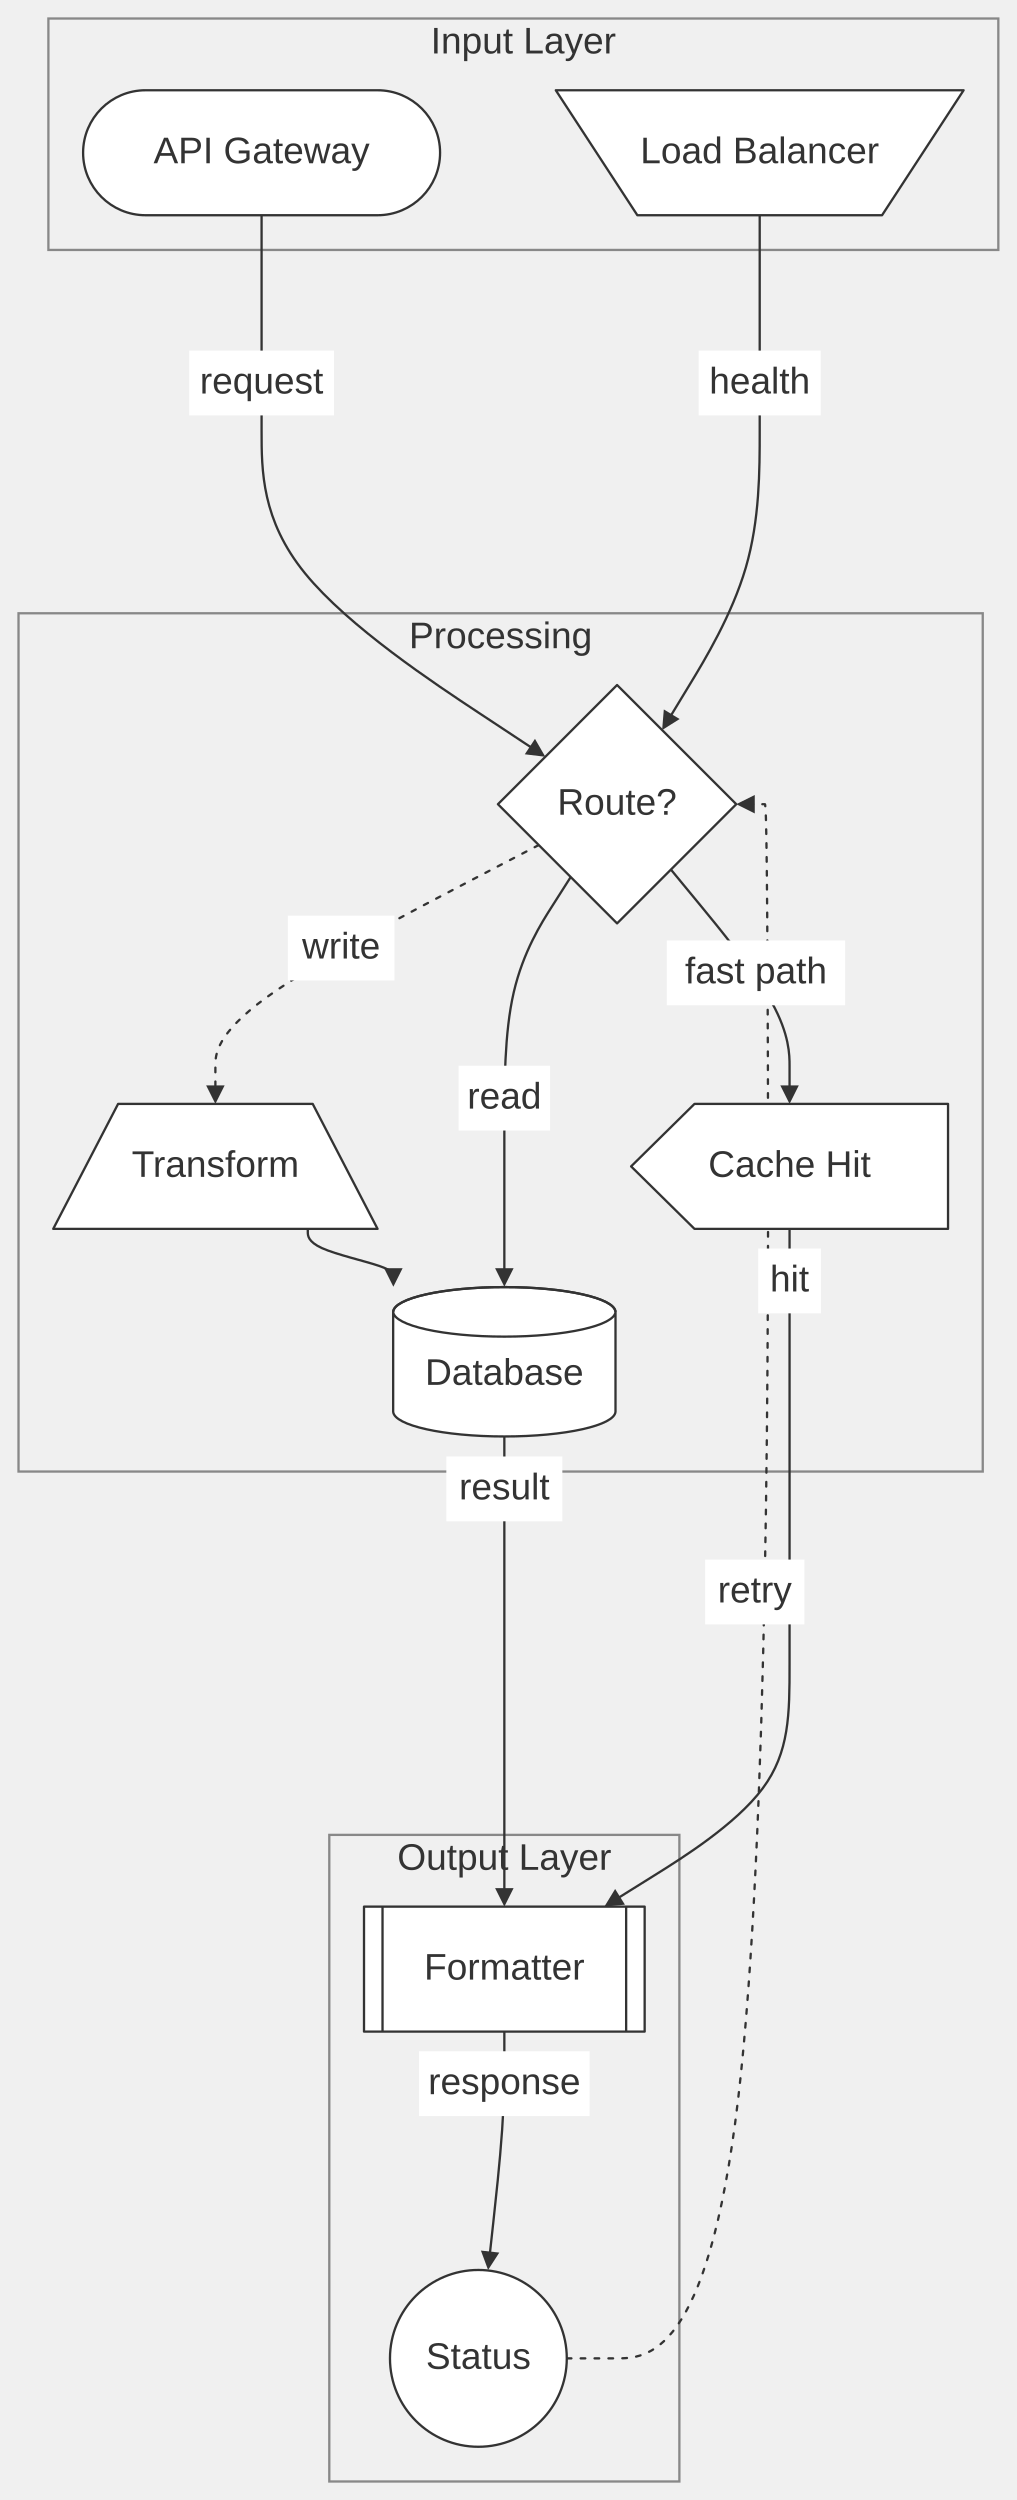
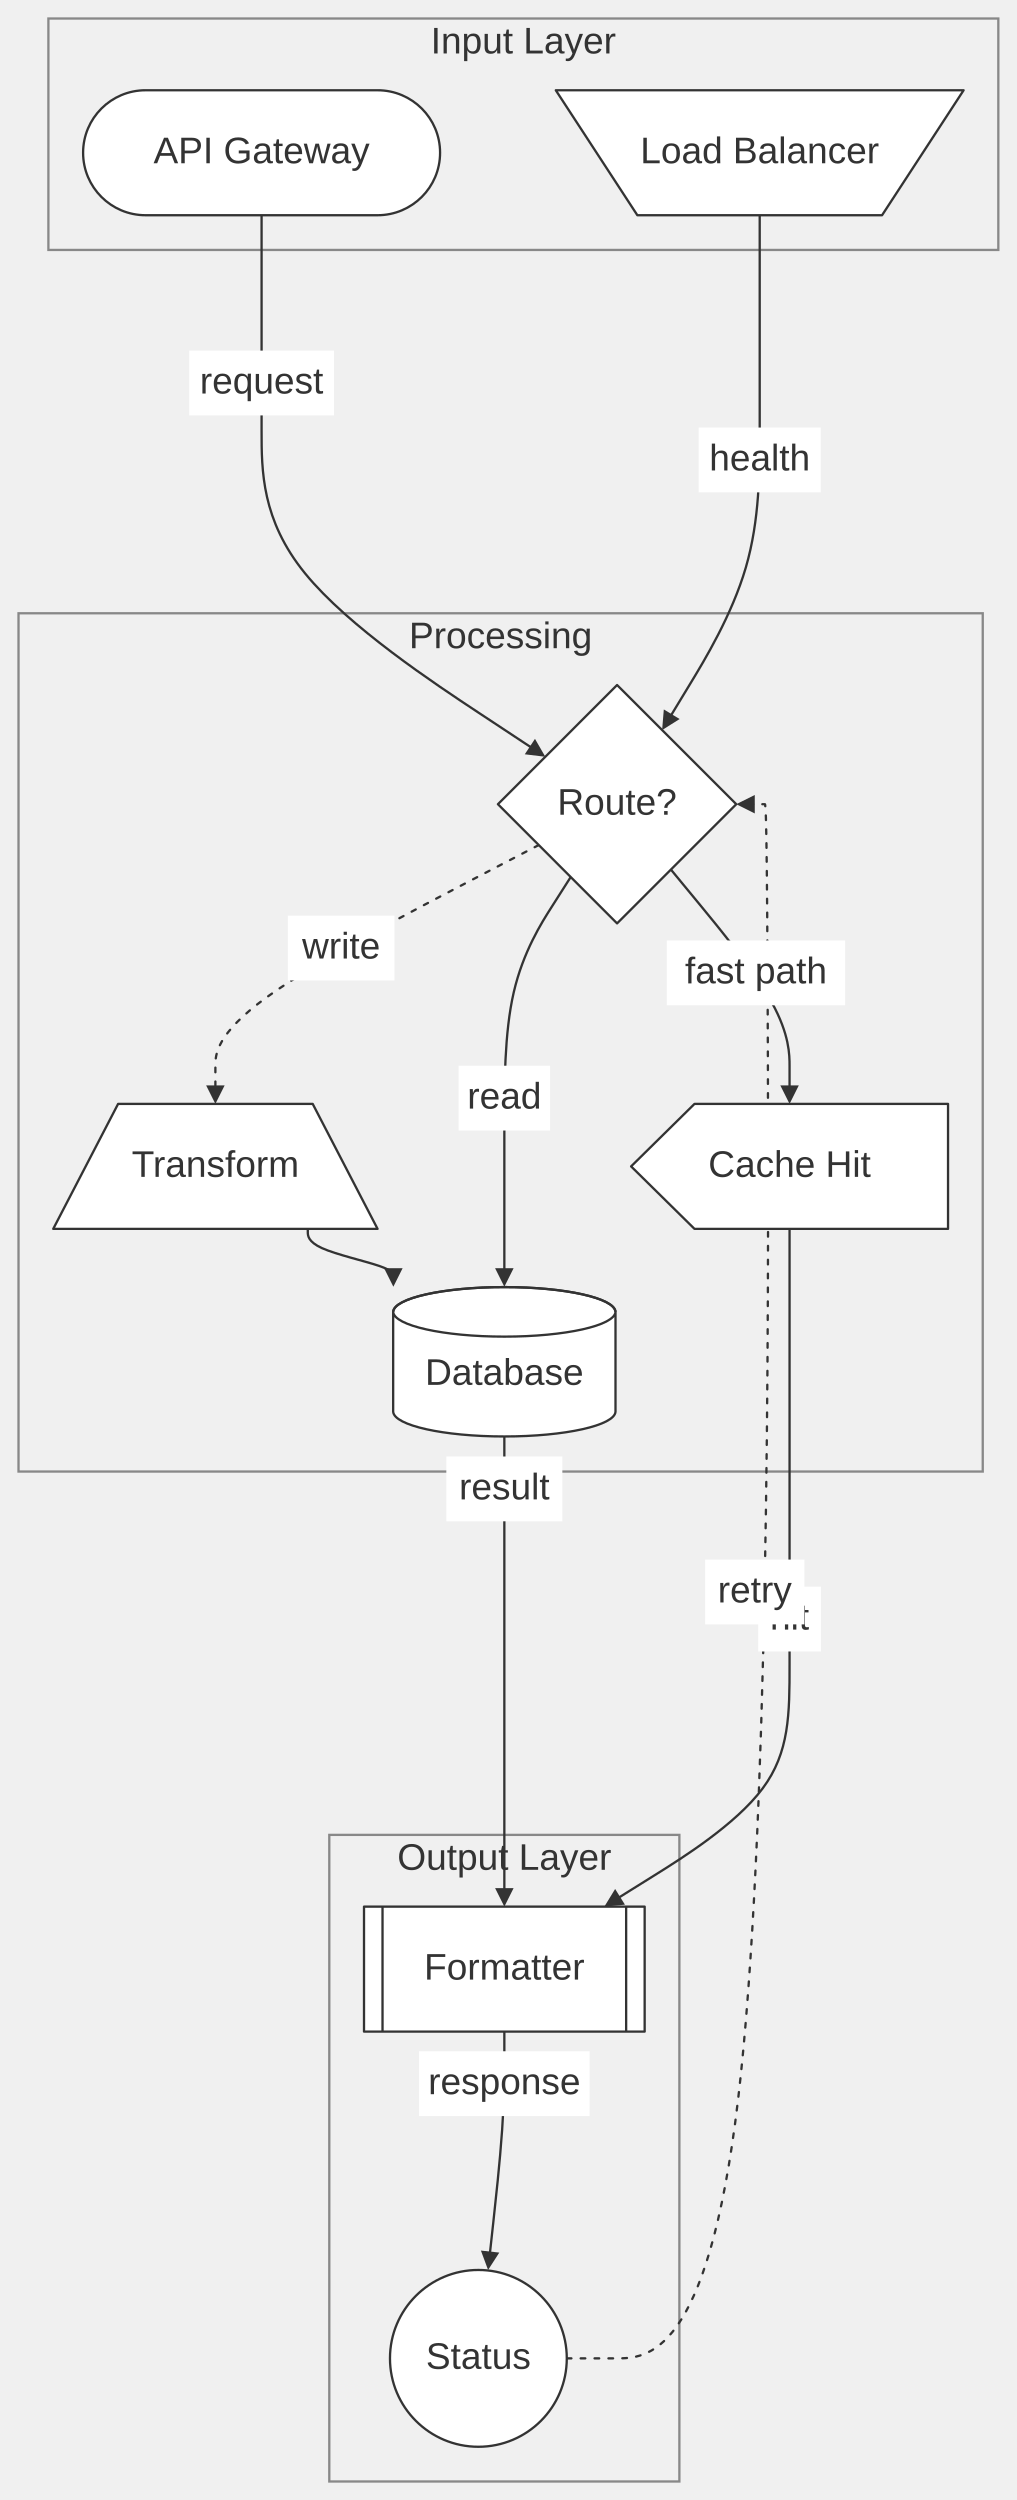
<svg xmlns="http://www.w3.org/2000/svg" width="100%" viewBox="0 0 439.38 1080.26" style="max-width: 439.38px; background-color: transparent;" font-family="&quot;trebuchet ms&quot;, verdana, arial, sans-serif" font-size="16.00">
  <defs>
    <marker id="arrowhead" viewBox="0 0 10.00 10.00" refX="5.00" refY="5.00" markerWidth="8.00" markerHeight="8.00" orient="auto-start-reverse" markerUnits="userSpaceOnUse">
      <path d="M 0 0 L 10.00 5.00 L 0 10.00 z" fill="#333" />
    </marker>
  </defs>
  <g transform="translate(-20.00,-19.00)">
    <g class="clusters">
      <rect class="subgraph" x="40.91" y="27.00" width="410.47" height="100.00" fill="none" stroke="#888" stroke-width="1.00" />
      <text x="246.14" y="31.00" text-anchor="middle" dominant-baseline="hanging" fill="#333">Input Layer</text>
      <rect class="subgraph" x="162.29" y="811.86" width="151.27" height="279.40" fill="none" stroke="#888" stroke-width="1.00" />
      <text x="237.93" y="815.86" text-anchor="middle" dominant-baseline="hanging" fill="#333">Output Layer</text>
      <rect class="subgraph" x="28.00" y="284.00" width="416.65" height="370.86" fill="none" stroke="#888" stroke-width="1.00" />
      <text x="236.32" y="288.00" text-anchor="middle" dominant-baseline="hanging" fill="#333">Processing</text>
    </g>
    <g class="edgePaths">
      <path d="M133.03,112.00 L133.03,120.00 L133.03,127.00 C133.03,134.00 133.03,148.00 133.03,161.50 C133.03,175.00 133.03,188.00 133.03,205.17 C133.03,222.33 133.03,243.67 151.80,266.73 C170.56,289.80 208.09,314.60 226.86,327.00 L245.62,339.39 L252.30,343.80" stroke="#333" stroke-width="1.00" fill="none" stroke-linecap="round" stroke-linejoin="round" marker-end="url(#arrowhead)" />
      <path d="M348.27,112.00 L348.27,120.00 L348.27,127.00 C348.27,134.00 348.27,148.00 348.27,161.50 C348.27,175.00 348.27,188.00 348.27,205.17 C348.27,222.33 348.27,243.67 342.28,264.20 C336.29,284.73 324.31,304.47 318.32,314.33 L312.33,324.20 L308.18,331.04" stroke="#333" stroke-width="1.00" fill="none" stroke-linecap="round" stroke-linejoin="round" marker-end="url(#arrowhead)" />
      <path d="M266.61,397.96 L262.31,404.71 L258.25,411.09 C254.18,417.47 246.05,430.24 241.99,447.78 C237.93,465.33 237.93,487.67 237.93,507.67 C237.93,527.67 237.93,545.33 237.93,554.17 L237.93,563.00 L237.93,571.00" stroke="#333" stroke-width="1.00" fill="none" stroke-linecap="round" stroke-linejoin="round" marker-end="url(#arrowhead)" />
      <path d="M309.90,394.74 L314.99,400.92 L322.69,410.26 C330.38,419.61 345.78,438.30 353.48,452.15 C361.17,466.00 361.17,475.00 361.17,479.50 L361.17,484.00 L361.17,492.00" stroke="#333" stroke-width="1.00" fill="none" stroke-linecap="round" stroke-linejoin="round" marker-end="url(#arrowhead)" />
      <path d="M252.79,384.15 L245.70,387.85 L223.60,399.37 C201.49,410.90 157.28,433.95 135.18,449.97 C113.07,466.00 113.07,475.00 113.07,479.50 L113.07,484.00 L113.07,492.00" stroke="#333" stroke-width="1.00" fill="none" stroke-linecap="round" stroke-linejoin="round" stroke-dasharray="2.00,4.00" marker-end="url(#arrowhead)" />
      <path d="M153.00,550.00 L153.00,551.39 C153.00,552.78 153.00,555.55 159.16,558.33 C165.32,561.11 177.64,563.89 183.81,566.00 C189.97,568.11 189.97,569.55 189.97,570.28 L189.97,571.00" stroke="#333" stroke-width="1.00" fill="none" stroke-linecap="round" stroke-linejoin="round" marker-end="url(#arrowhead)" />
      <path d="M237.93,639.86 L237.93,647.86 L237.93,653.03 C237.93,658.20 237.93,668.53 237.93,692.70 C237.93,716.86 237.93,754.86 237.93,780.20 C237.93,805.53 237.93,818.20 237.93,824.53 L237.93,830.86 L237.93,838.86" stroke="#333" stroke-width="1.00" fill="none" stroke-linecap="round" stroke-linejoin="round" marker-end="url(#arrowhead)" />
      <path d="M361.17,550.00 L361.17,558.00 L361.17,563.17 C361.17,568.33 361.17,578.67 361.17,596.48 C361.17,614.29 361.17,639.57 361.17,665.22 C361.17,690.86 361.17,716.86 361.17,738.20 C361.17,759.53 361.17,776.20 349.53,791.80 C337.89,807.41 314.60,821.96 302.96,829.23 L291.32,836.50 L284.53,840.74" stroke="#333" stroke-width="1.00" fill="none" stroke-linecap="round" stroke-linejoin="round" marker-end="url(#arrowhead)" />
      <path d="M237.93,896.86 L237.93,904.86 L237.93,910.03 C237.93,915.20 237.93,925.53 236.97,939.37 C236.02,953.22 234.11,970.58 233.16,979.26 L232.21,987.93 L231.34,995.89" stroke="#333" stroke-width="1.00" fill="none" stroke-linecap="round" stroke-linejoin="round" marker-end="url(#arrowhead)" />
      <path d="M264.91,1038.06 L272.91,1038.06 L286.11,1038.06 C299.32,1038.06 325.73,1038.06 338.94,926.14 C352.14,814.21 352.14,590.35 351.81,478.43 C351.48,366.50 350.81,366.50 350.48,366.50 L350.14,366.50 L342.14,366.50" stroke="#333" stroke-width="1.00" fill="none" stroke-linecap="round" stroke-linejoin="round" stroke-dasharray="2.00,4.00" marker-end="url(#arrowhead)" />
    </g>
    <g class="nodes">
      <rect x="55.91" y="58.00" width="154.25" height="54.00" rx="27.00" ry="27.00" fill="white" stroke="#333" stroke-width="1.00" stroke-linejoin="round" />
      <text x="133.03" y="85.00" text-anchor="middle" dominant-baseline="middle" fill="#333">API Gateway</text>
      <polygon points="260.16,58.00 436.38,58.00 401.14,112.00 295.40,112.00" fill="white" stroke="#333" stroke-width="1.00" stroke-linejoin="round" />
      <text x="348.27" y="85.00" text-anchor="middle" dominant-baseline="middle" fill="#333">Load Balancer</text>
      <polygon points="286.64,315.00 338.14,366.50 286.64,418.00 235.15,366.50" fill="white" stroke="#333" stroke-width="1.00" stroke-linejoin="round" />
      <text x="286.64" y="366.50" text-anchor="middle" dominant-baseline="middle" fill="#333">Route?</text>
      <polygon points="71.03,496.00 155.12,496.00 183.15,550.00 43.00,550.00" fill="white" stroke="#333" stroke-width="1.00" stroke-linejoin="round" />
      <text x="113.07" y="523.00" text-anchor="middle" dominant-baseline="middle" fill="#333">Transform</text>
      <path d="M189.89,585.86 A48.04,10.86 0 0,0 285.96,585.86 A48.04,10.86 0 0,0 189.89,585.86 L189.89,629.00 A48.04,10.86 0 0,0 285.96,629.00 L285.96,585.86" fill="white" stroke="#333" stroke-width="1.00" stroke-linejoin="round" />
      <path d="M189.89,585.86 A48.04,10.86 0 0,1 285.96,585.86" fill="none" stroke="#333" stroke-width="1.00" />
      <text x="237.93" y="612.86" text-anchor="middle" dominant-baseline="middle" fill="#333">Database</text>
      <polygon points="320.09,496.00 429.65,496.00 429.65,550.00 320.09,550.00 292.70,523.00" fill="white" stroke="#333" stroke-width="1.00" stroke-linejoin="round" />
      <text x="361.17" y="523.00" text-anchor="middle" dominant-baseline="middle" fill="#333">Cache Hit</text>
      <ellipse cx="226.71" cy="1038.06" rx="38.20" ry="38.20" fill="white" stroke="#333" stroke-width="1.00" stroke-linejoin="round" />
      <text x="226.71" y="1038.06" text-anchor="middle" dominant-baseline="middle" fill="#333">Status</text>
      <rect x="177.29" y="842.86" width="121.27" height="54.00" fill="white" stroke="#333" stroke-width="1.00" stroke-linejoin="round" />
      <line x1="185.29" y1="842.86" x2="185.29" y2="896.86" stroke="#333" stroke-width="1.00" />
      <line x1="290.56" y1="842.86" x2="290.56" y2="896.86" stroke="#333" stroke-width="1.00" />
      <text x="237.93" y="869.86" text-anchor="middle" dominant-baseline="middle" fill="#333">Formatter</text>
    </g>
    <g class="edgeLabels">
      <rect x="101.75" y="170.50" width="62.57" height="28.00" fill="white" />
      <text x="133.03" y="184.50" text-anchor="middle" dominant-baseline="middle" fill="#333">request</text>
-       <rect x="321.90" y="170.50" width="52.73" height="28.00" fill="white" />
-       <text x="348.27" y="184.50" text-anchor="middle" dominant-baseline="middle" fill="#333">health</text>
+       <rect x="321.90" y="203.75" width="52.73" height="28.00" fill="white" />
+       <text x="348.27" y="217.75" text-anchor="middle" dominant-baseline="middle" fill="#333">health</text>
      <rect x="218.15" y="479.50" width="39.55" height="28.00" fill="white" />
      <text x="237.93" y="493.50" text-anchor="middle" dominant-baseline="middle" fill="#333">read</text>
      <rect x="308.14" y="425.38" width="77.04" height="28.00" fill="white" />
      <text x="346.66" y="439.38" text-anchor="middle" dominant-baseline="middle" fill="#333">fast path</text>
      <rect x="144.39" y="414.66" width="46.05" height="28.00" fill="white" />
      <text x="167.42" y="428.66" text-anchor="middle" dominant-baseline="middle" fill="#333">write</text>
      <rect x="212.86" y="648.36" width="50.13" height="28.00" fill="white" />
      <text x="237.93" y="662.36" text-anchor="middle" dominant-baseline="middle" fill="#333">result</text>
-       <rect x="347.62" y="558.50" width="27.12" height="28.00" fill="white" />
-       <text x="361.17" y="572.50" text-anchor="middle" dominant-baseline="middle" fill="#333">hit</text>
+       <rect x="347.62" y="704.61" width="27.12" height="28.00" fill="white" />
+       <text x="361.17" y="718.61" text-anchor="middle" dominant-baseline="middle" fill="#333">hit</text>
      <rect x="201.07" y="905.36" width="73.70" height="28.00" fill="white" />
      <text x="237.93" y="919.36" text-anchor="middle" dominant-baseline="middle" fill="#333">response</text>
      <rect x="324.70" y="692.90" width="42.89" height="28.00" fill="white" />
      <text x="346.14" y="706.90" text-anchor="middle" dominant-baseline="middle" fill="#333">retry</text>
    </g>
  </g>
</svg>
